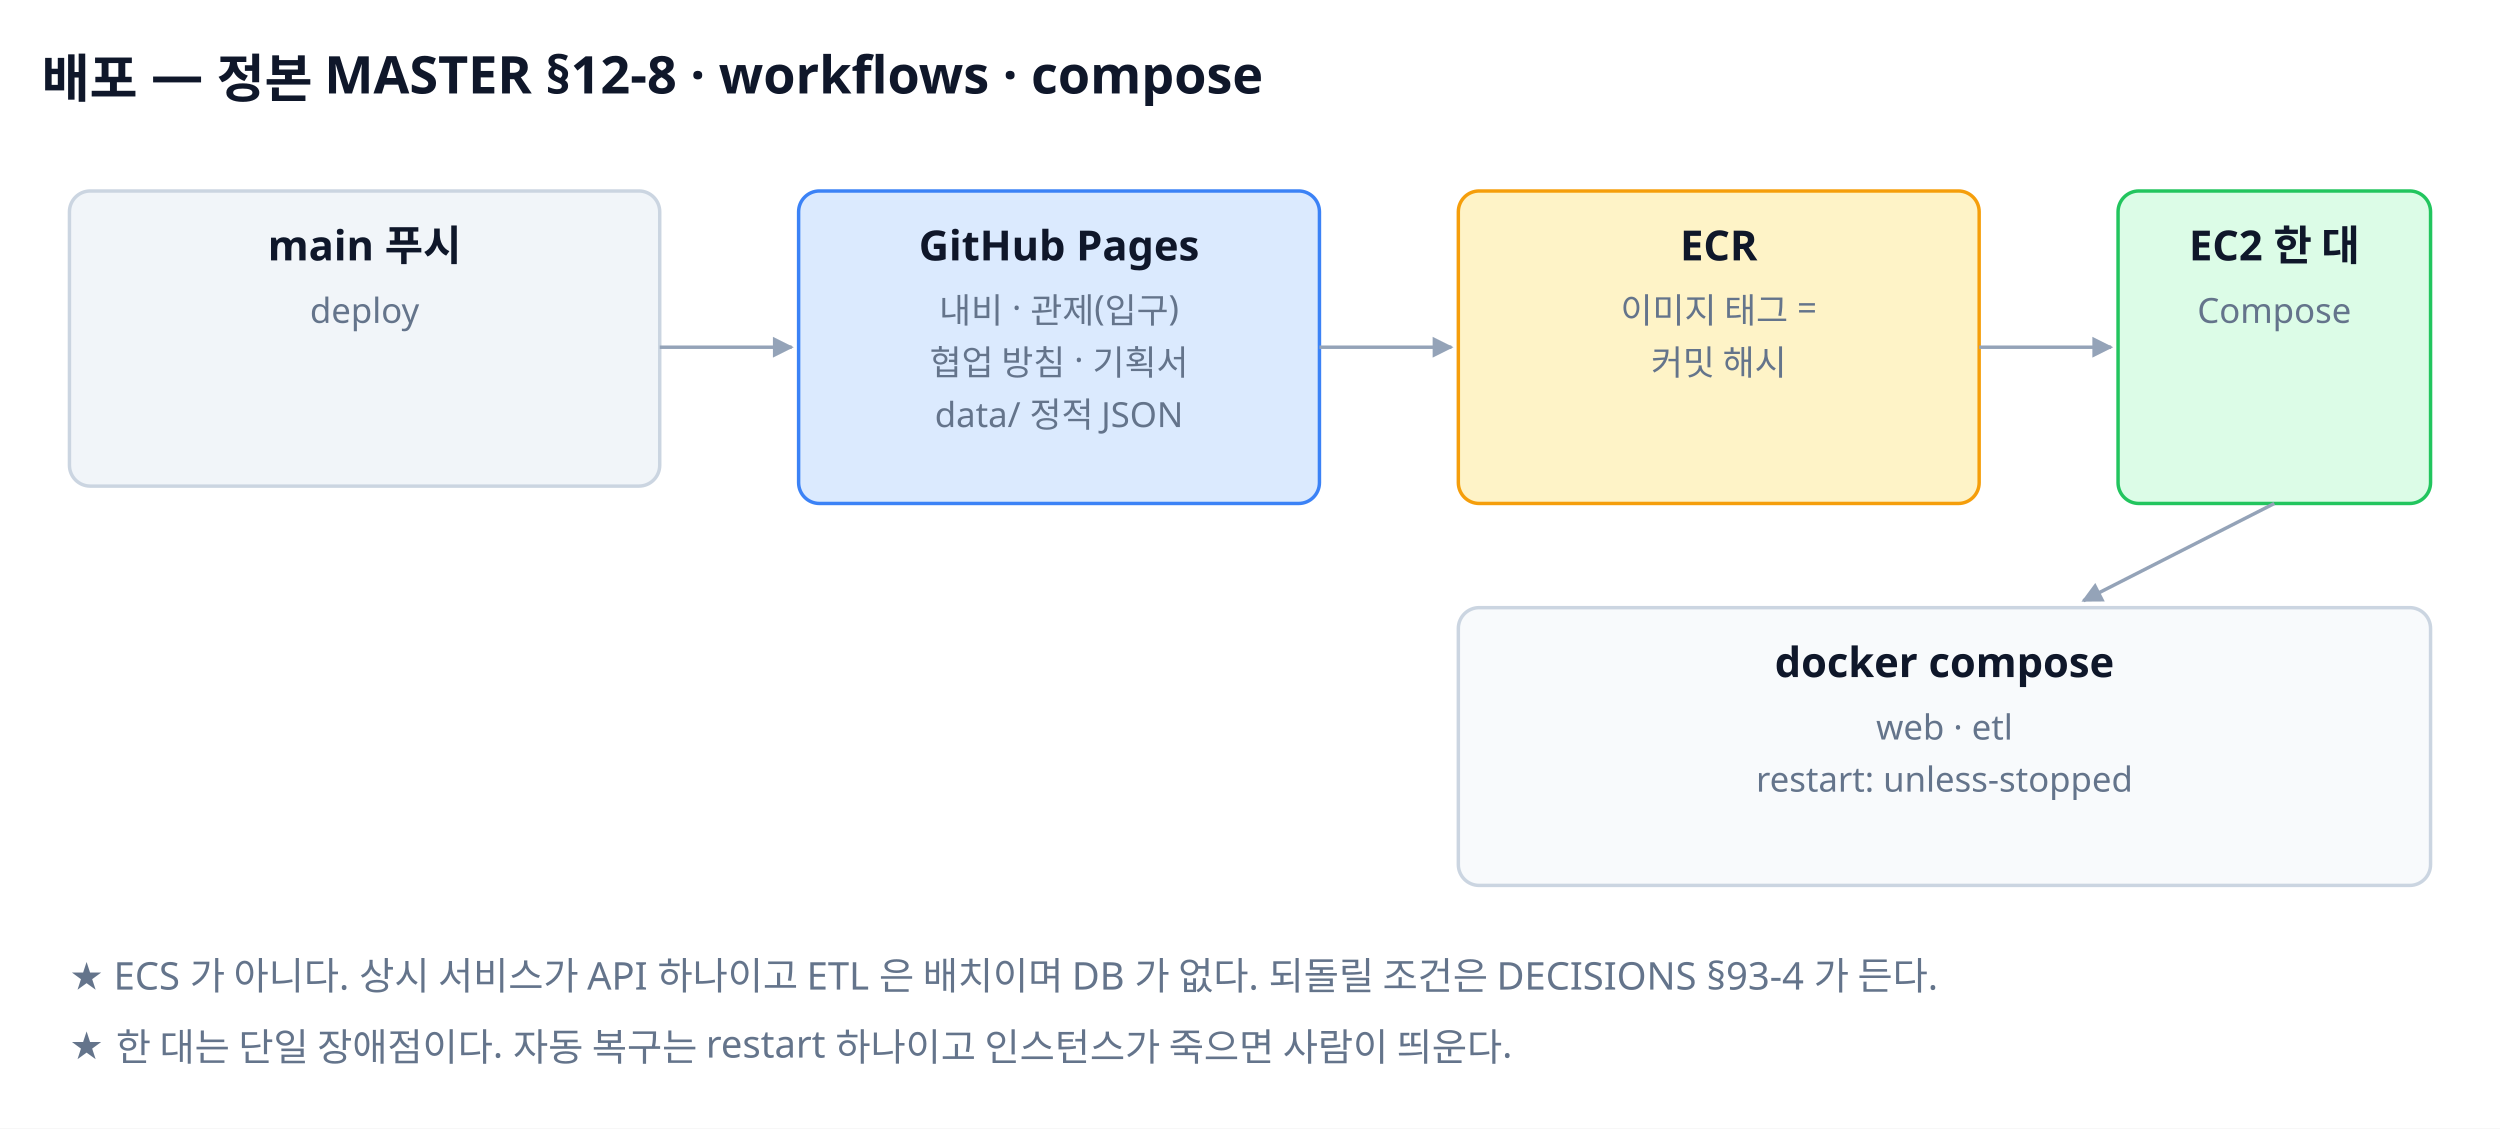
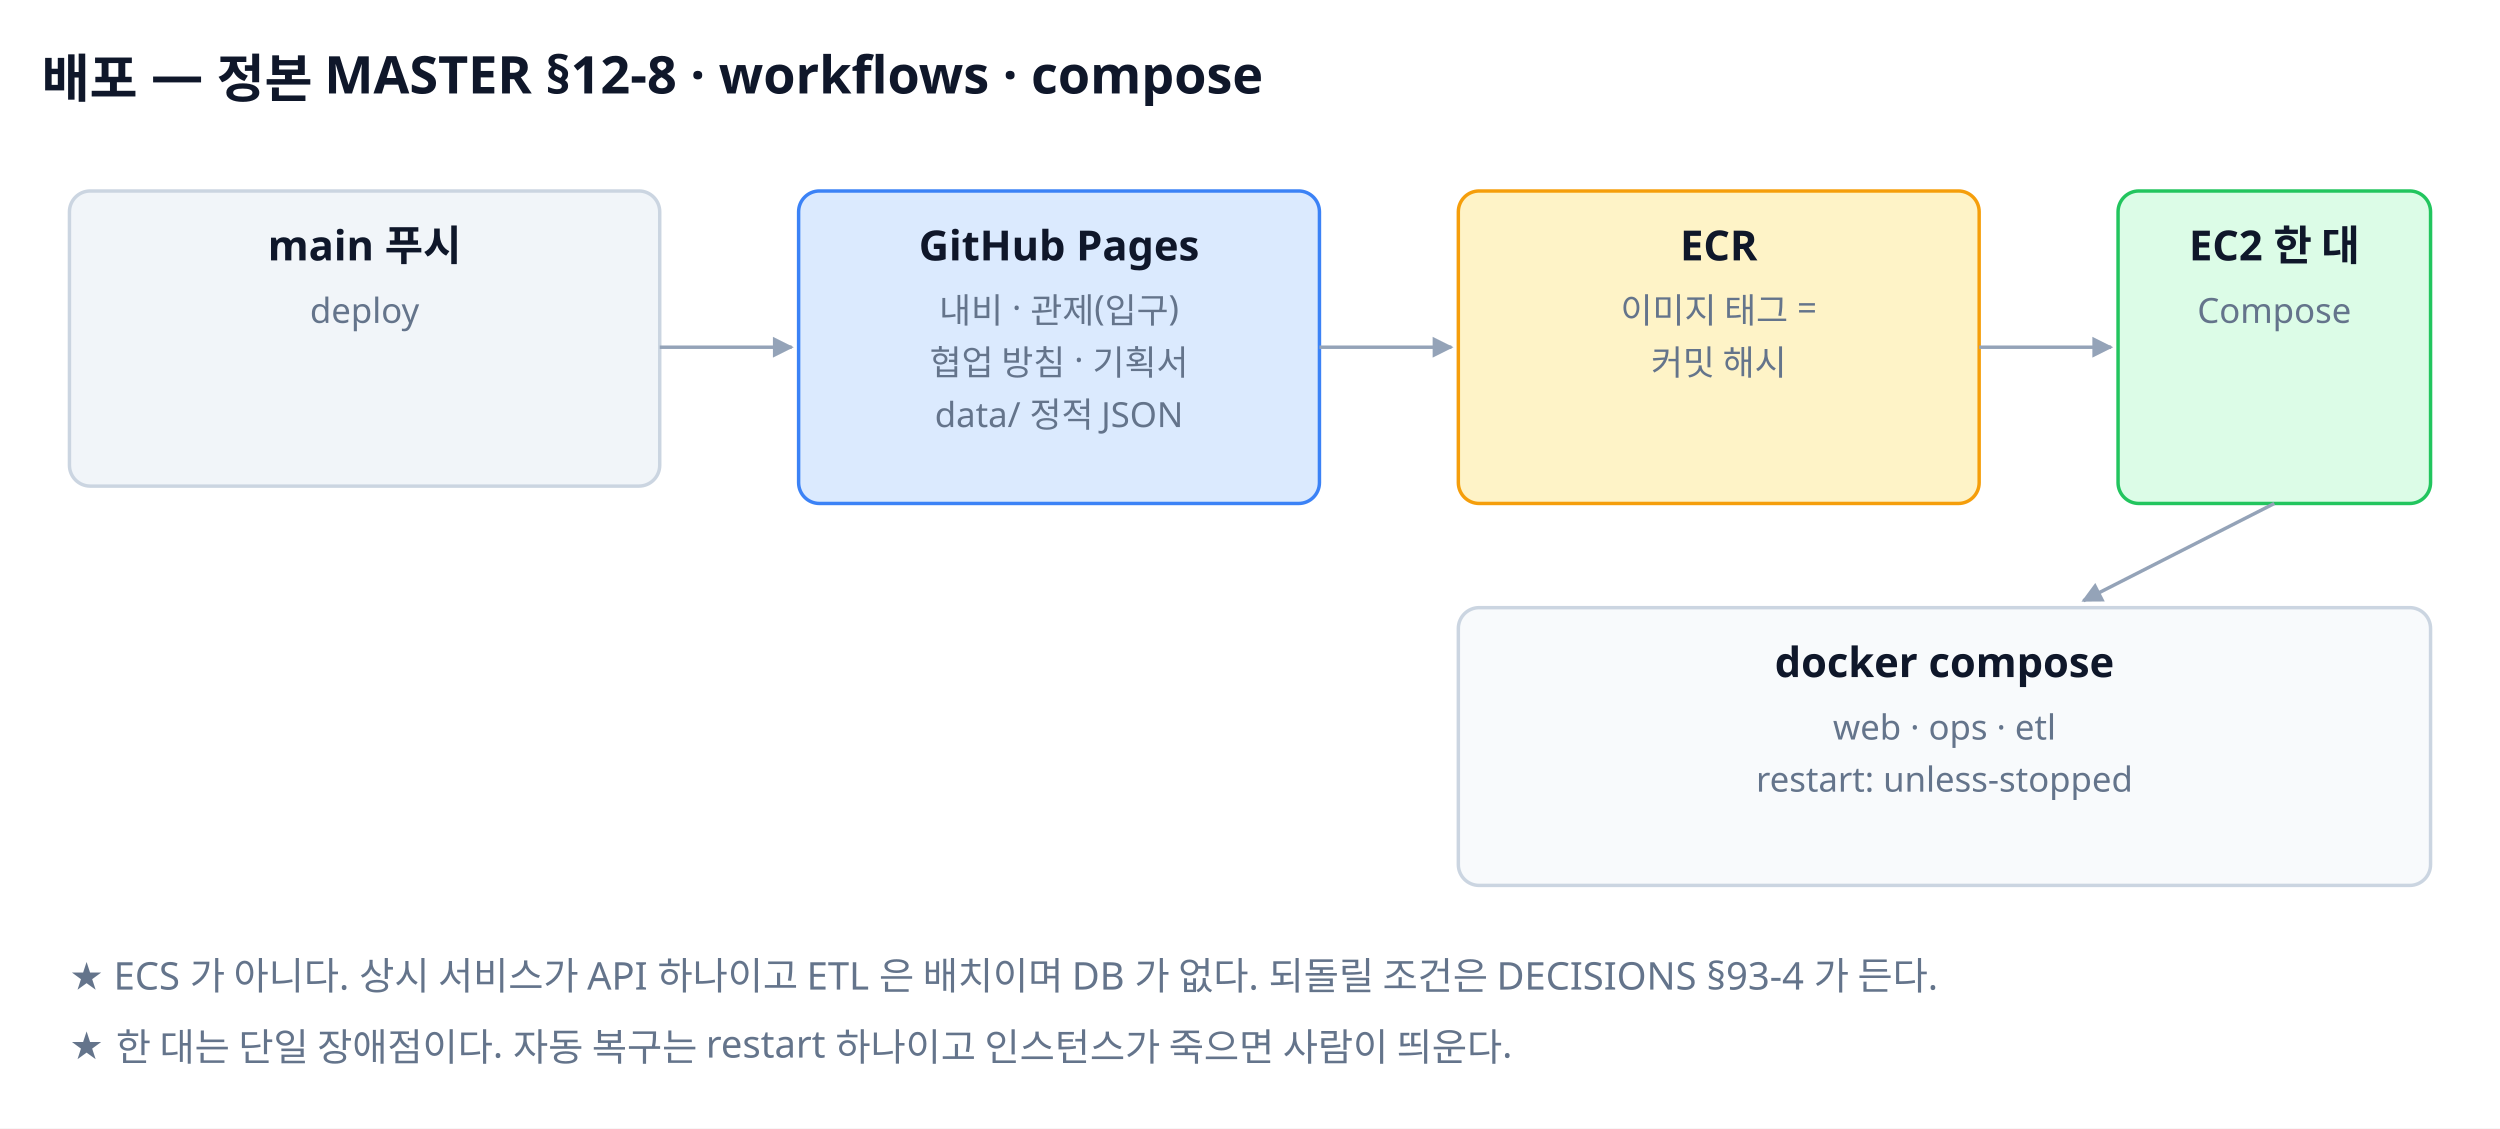
<svg xmlns="http://www.w3.org/2000/svg" viewBox="0 0 720 325" width="720" height="325" font-family="Pretendard, system-ui, sans-serif">
  <rect width="720" height="325" fill="#fff" />
  <defs>
    <marker id="b" viewBox="0 0 10 10" refX="9" refY="5" markerWidth="6" markerHeight="6" orient="auto">
      <path d="M0 0 L10 5 L0 10 z" fill="#94a3b8" />
    </marker>
  </defs>
  <text x="12" y="28" font-size="15" font-weight="700" fill="#0f172a">배포 — 정본 MASTER §12-8 · workflows · compose</text>
  <rect x="20" y="55" width="170" height="85" rx="6" fill="#f1f5f9" stroke="#cbd5e1" />
  <text x="105.0" y="75" font-size="12" font-weight="700" fill="#0f172a" text-anchor="middle">main 푸시</text>
  <text x="105.0" y="93" font-size="10" fill="#64748b" text-anchor="middle">deploy</text>
  <rect x="230" y="55" width="150" height="90" rx="6" fill="#dbeafe" stroke="#3b82f6" />
  <text x="305.0" y="75" font-size="12" font-weight="700" fill="#0f172a" text-anchor="middle">GitHub Pages</text>
  <text x="305.0" y="93" font-size="10" fill="#64748b" text-anchor="middle">내비 · 관제(입구)</text>
  <text x="305.0" y="108" font-size="10" fill="#64748b" text-anchor="middle">협업 방침 · 기획서</text>
  <text x="305.0" y="123" font-size="10" fill="#64748b" text-anchor="middle">data/ 정적 JSON</text>
  <rect x="420" y="55" width="150" height="90" rx="6" fill="#fef3c7" stroke="#f59e0b" />
  <text x="495.0" y="75" font-size="12" font-weight="700" fill="#0f172a" text-anchor="middle">ECR</text>
  <text x="495.0" y="93" font-size="10" fill="#64748b" text-anchor="middle">이미지 태그 =</text>
  <text x="495.0" y="108" font-size="10" fill="#64748b" text-anchor="middle">커밋 해시</text>
  <rect x="610" y="55" width="90" height="90" rx="6" fill="#dcfce7" stroke="#22c55e" />
  <text x="655.0" y="75" font-size="12" font-weight="700" fill="#0f172a" text-anchor="middle">EC2 한 대</text>
  <text x="655.0" y="93" font-size="10" fill="#64748b" text-anchor="middle">Compose</text>
  <rect x="420" y="175" width="280" height="80" rx="6" fill="#f8fafc" stroke="#cbd5e1" />
  <text x="560.0" y="195" font-size="12" font-weight="700" fill="#0f172a" text-anchor="middle">docker compose</text>
-   <text x="560.0" y="213" font-size="10" fill="#64748b" text-anchor="middle">web · etl</text>
+   <text x="560.0" y="213" font-size="10" fill="#64748b" text-anchor="middle">web · ops · etl</text>
  <text x="560.0" y="228" font-size="10" fill="#64748b" text-anchor="middle">restart: unless-stopped</text>
  <path d="M190 100 L228 100" stroke="#94a3b8" marker-end="url(#b)" />
  <path d="M380 100 L418 100" stroke="#94a3b8" marker-end="url(#b)" />
  <path d="M570 100 L608 100" stroke="#94a3b8" marker-end="url(#b)" />
  <path d="M655 145 L600 173" stroke="#94a3b8" marker-end="url(#b)" />
  <text x="20" y="285" font-size="11" fill="#64748b">★ ECS 가 아니다. 상시 서비스가 API 하나이고 ETL 은 배치이며 DB 가 없다. 되돌릴 조건은 DECISIONS §93-4 가 든다.</text>
  <text x="20" y="305" font-size="11" fill="#64748b">★ 한 대는 단일 장애점이다. 자동 복구는 restart 하나이고 인스턴스가 죽으면 사람이 띄운다.</text>
</svg>
